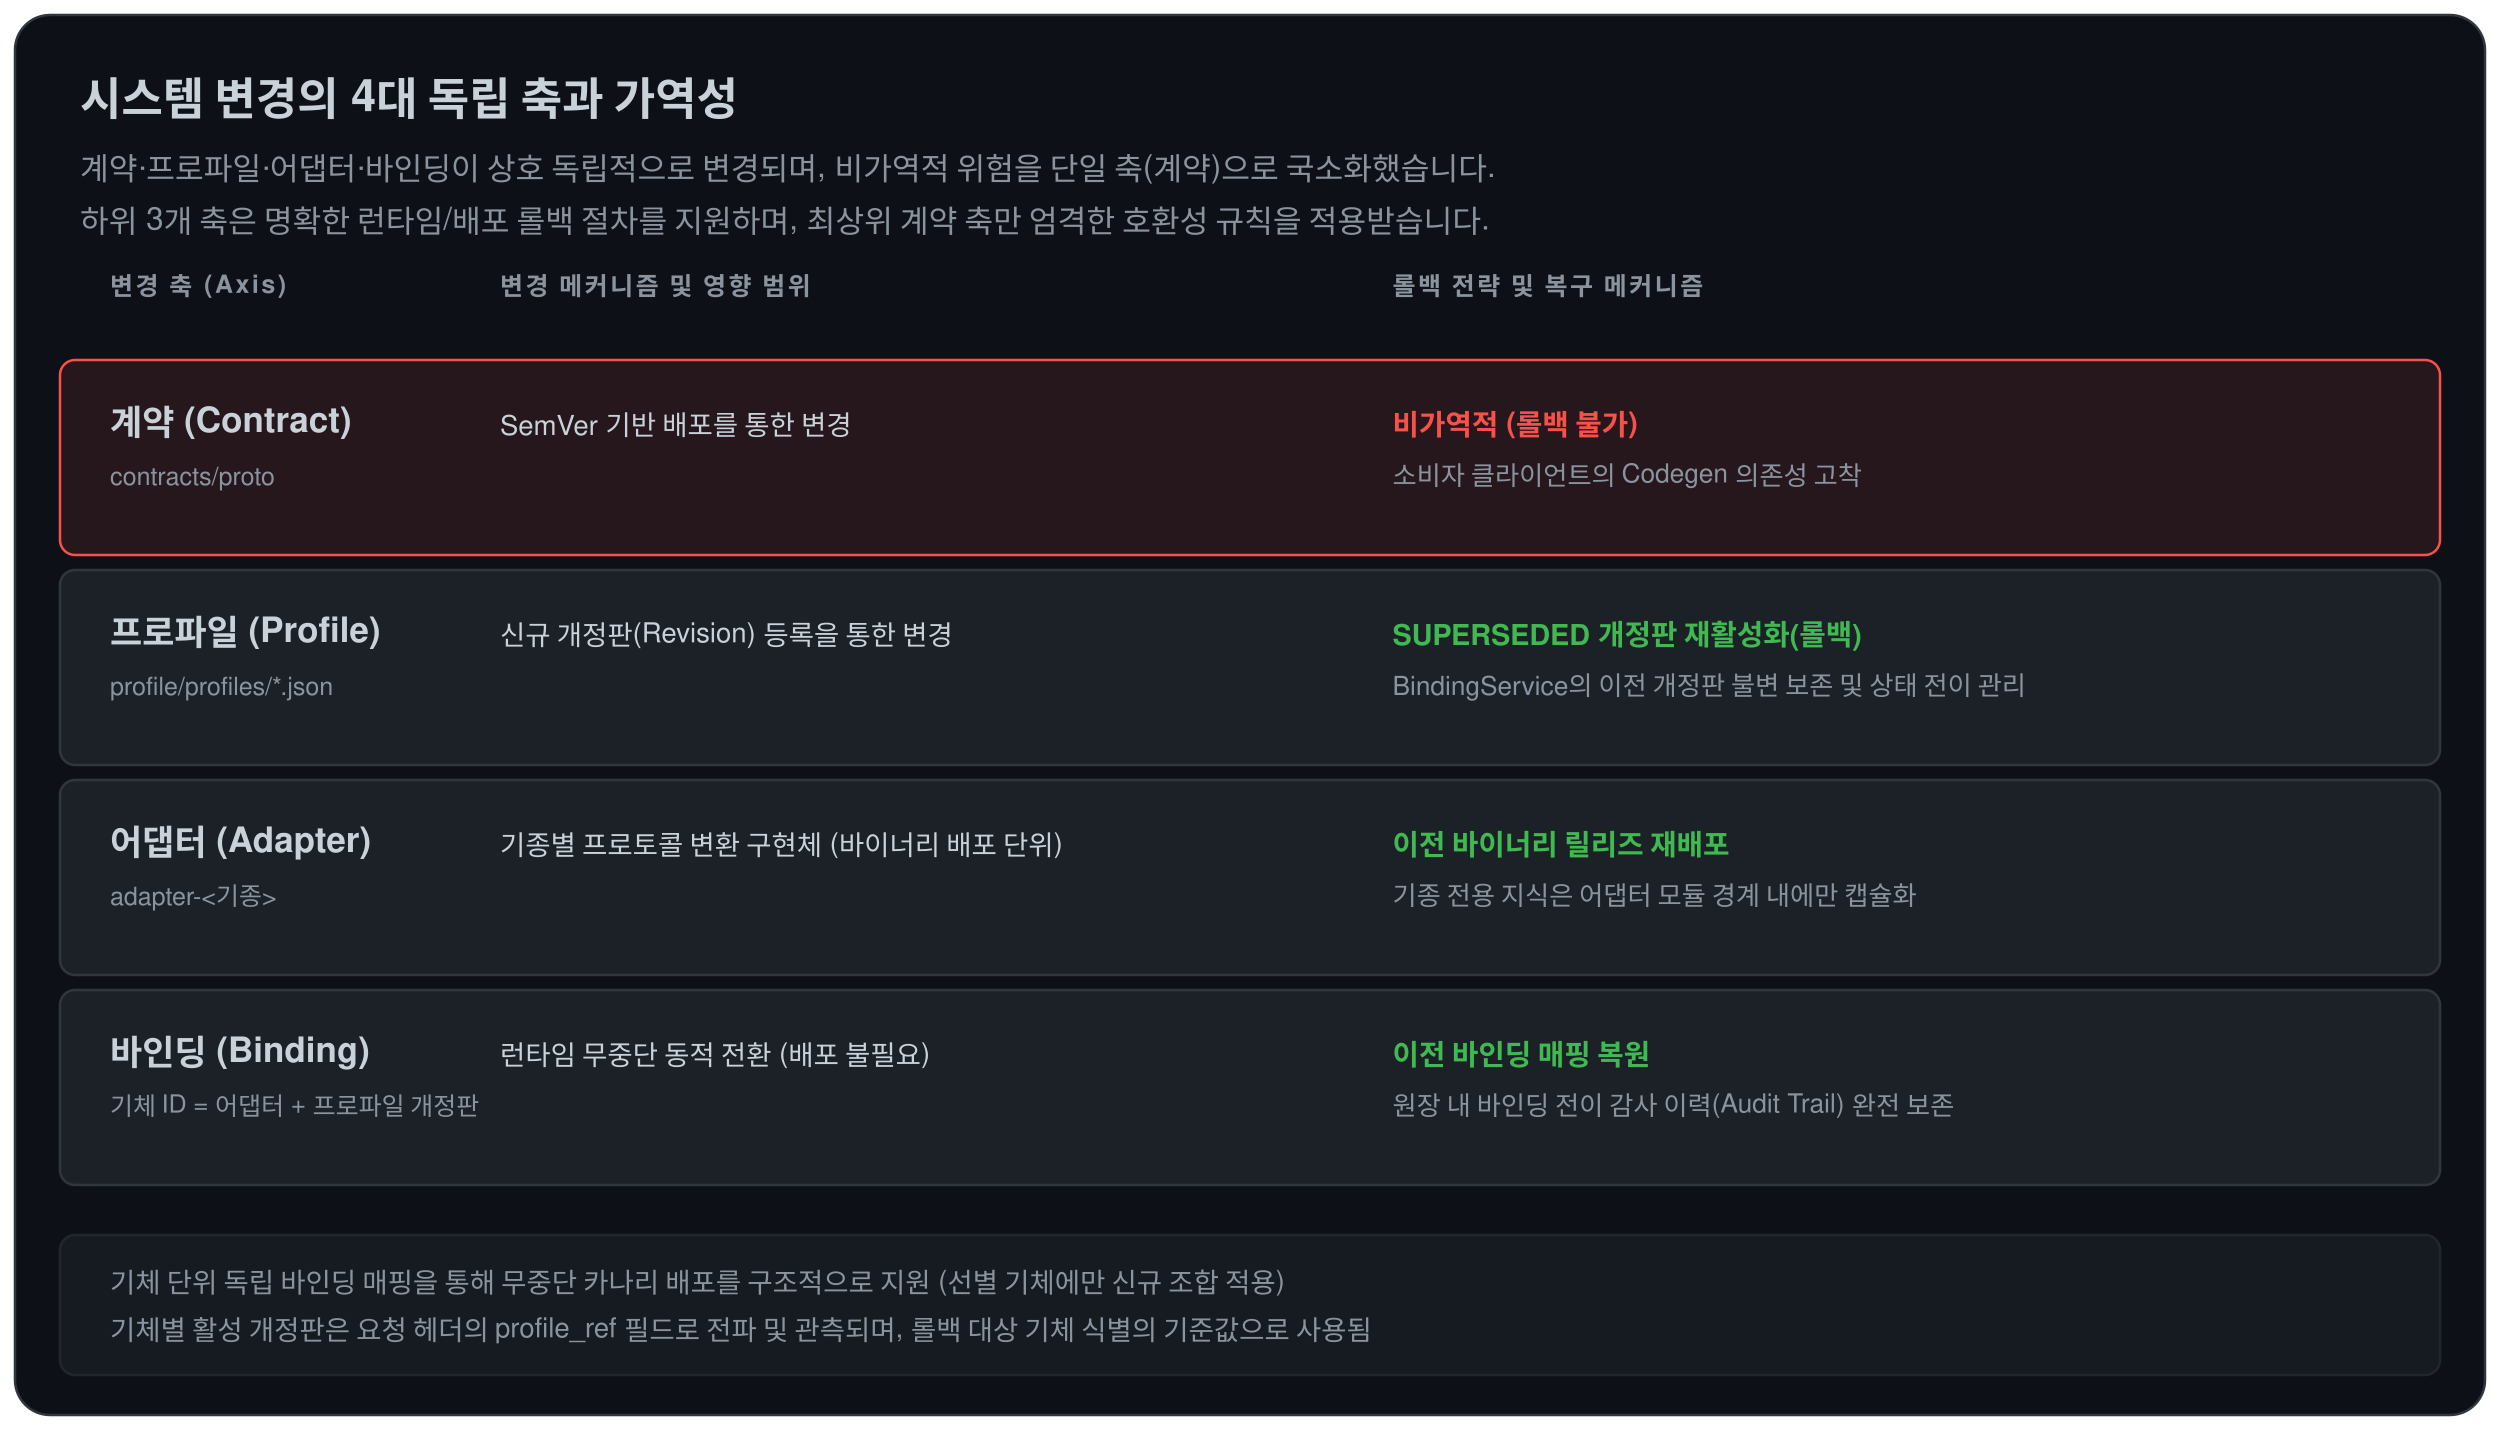
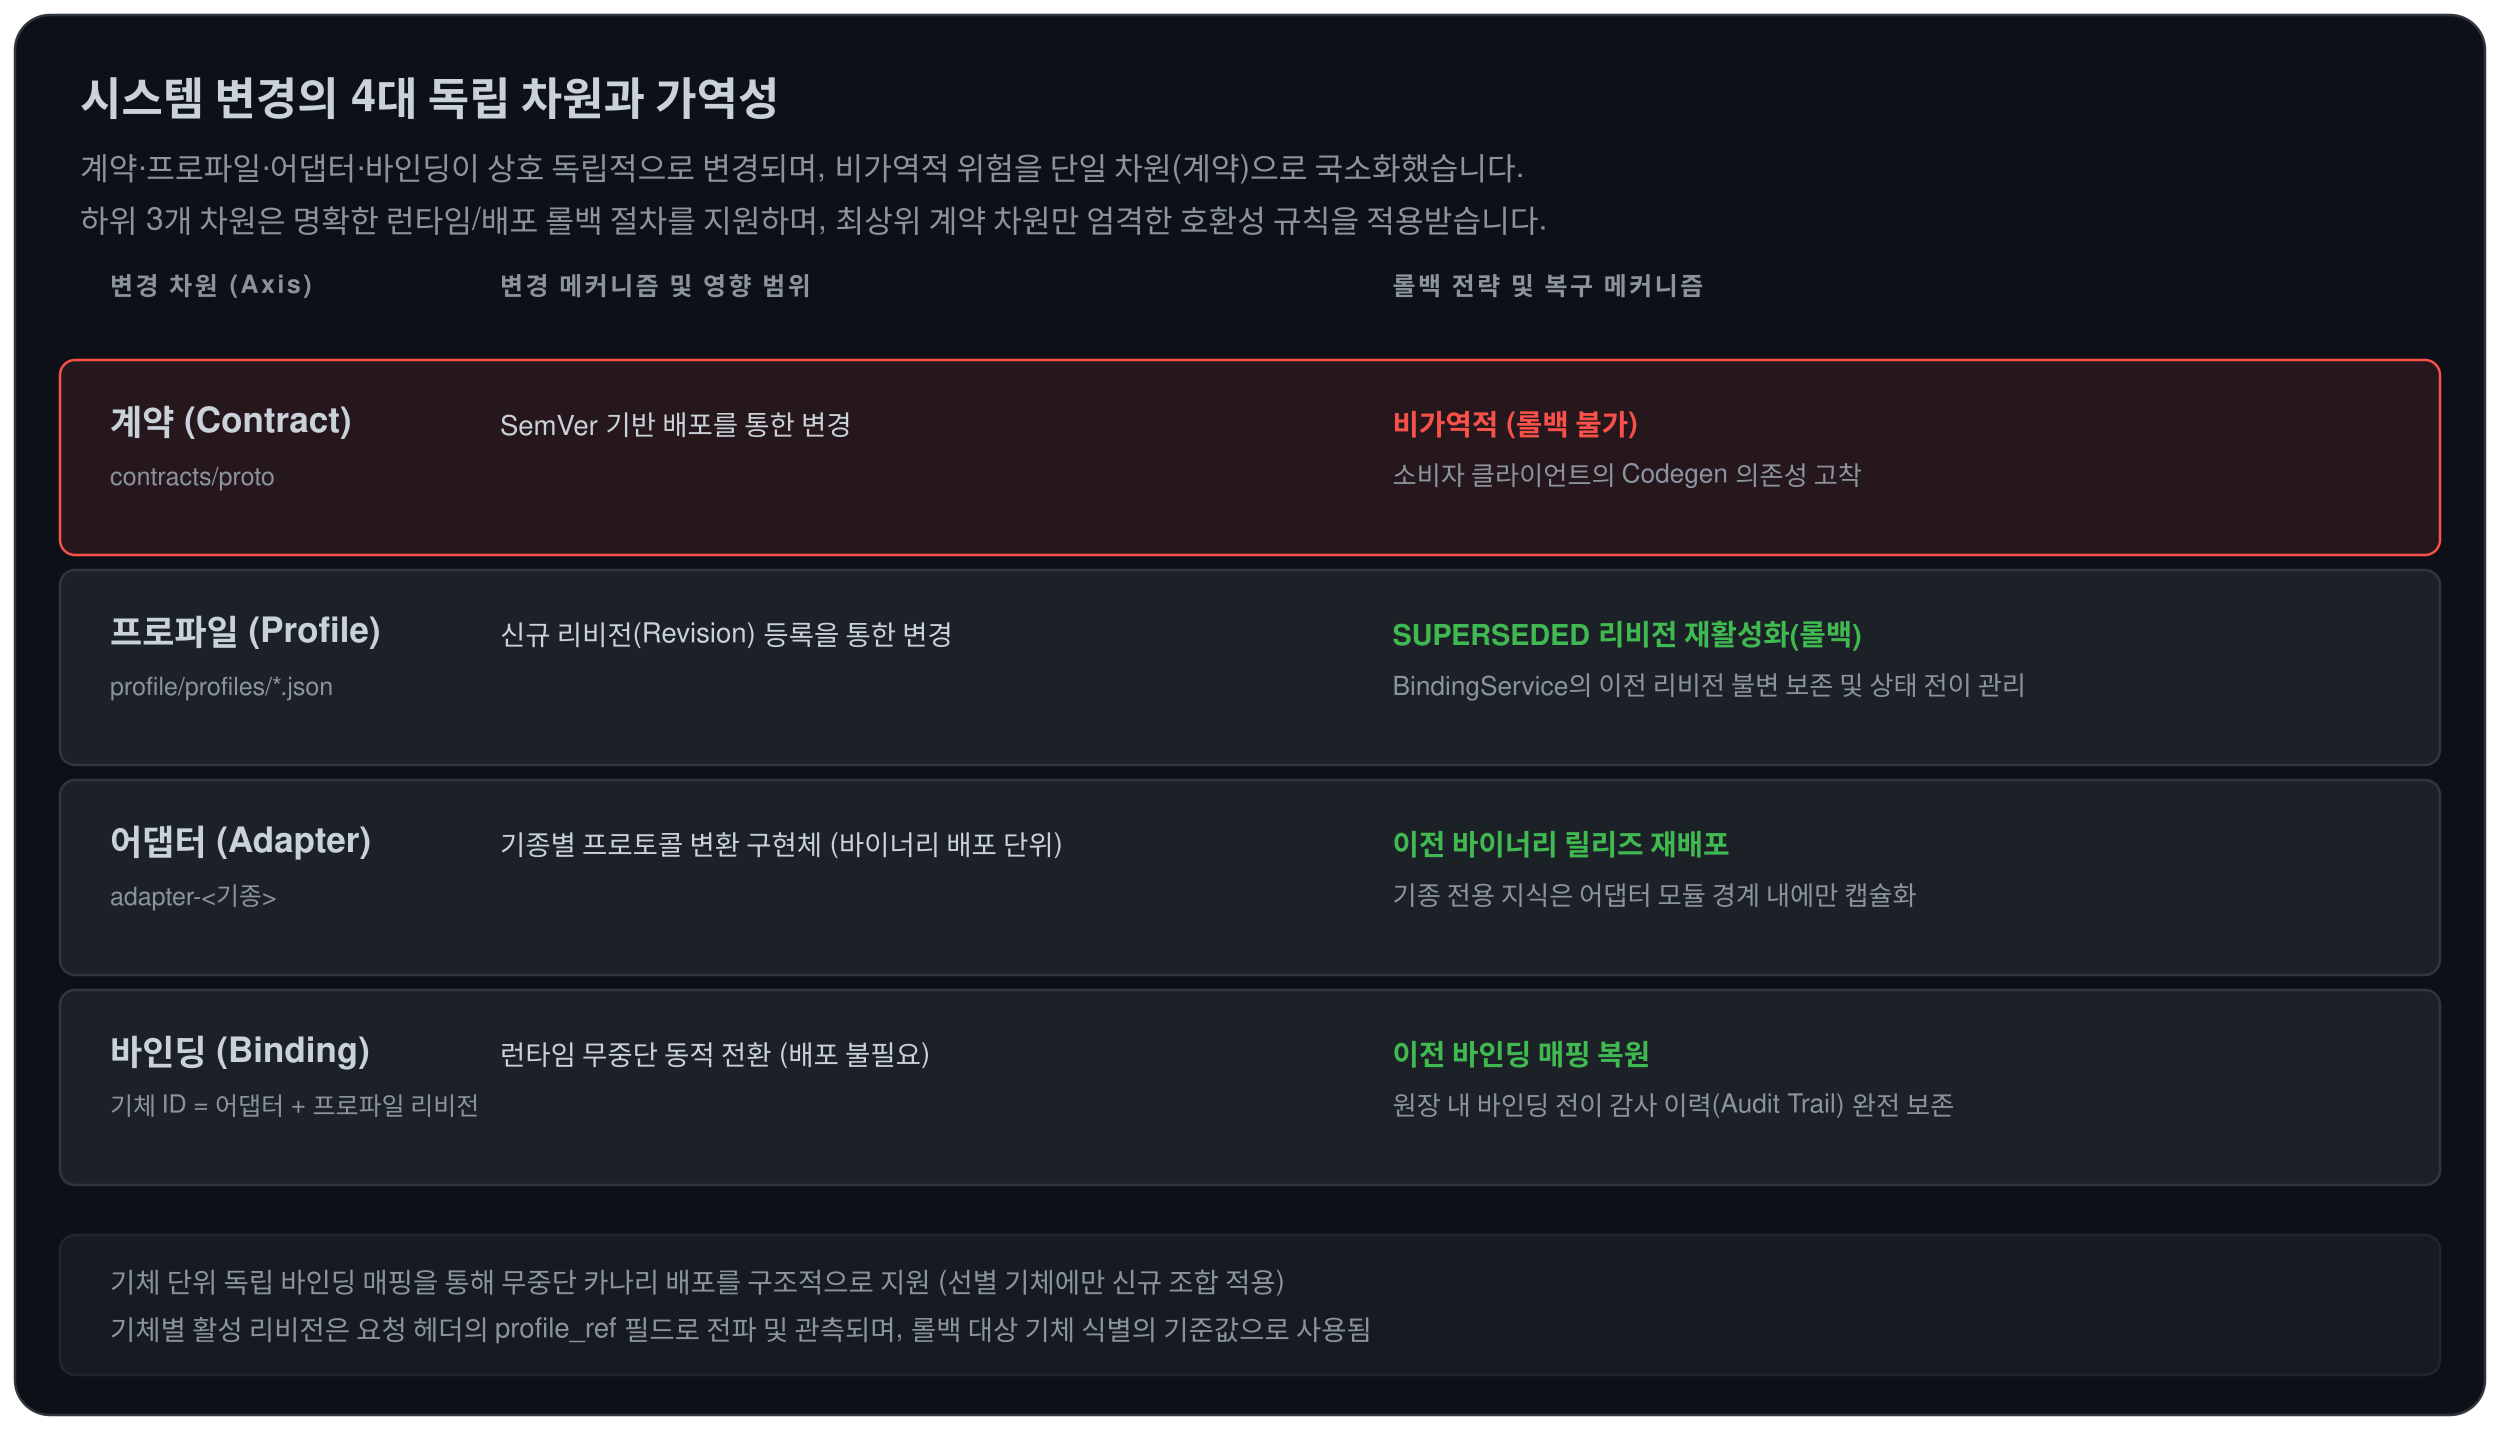
<svg xmlns="http://www.w3.org/2000/svg" width="1000" height="572" viewBox="0 0 1000 572" font-family="Malgun Gothic,Apple SD Gothic Neo,Noto Sans KR,Segoe UI,-apple-system,Helvetica,Arial,sans-serif">
  <rect x="6" y="6" width="988" height="560" rx="14" fill="#0d1117" stroke="#30363d" />
-   <text x="32" y="46" font-size="18" font-weight="600" fill="#c9d1d9">시스템 변경의 4대 독립 축과 가역성</text>
-   <text x="32" y="72" font-size="12.5" fill="#8b949e">계약·프로파일·어댑터·바인딩이 상호 독립적으로 변경되며, 비가역적 위험을 단일 축(계약)으로 국소화했습니다.</text>
-   <text x="32" y="93" font-size="12.5" fill="#8b949e">하위 3개 축은 명확한 런타임/배포 롤백 절차를 지원하며, 최상위 계약 축만 엄격한 호환성 규칙을 적용받습니다.</text>
-   <text x="44" y="118" font-size="10" font-weight="700" letter-spacing="1" fill="#8b949e">변경 축 (Axis)</text>
+   <text x="32" y="46" font-size="18" font-weight="600" fill="#c9d1d9">시스템 변경의 4대 독립 차원과 가역성</text>
+   <text x="32" y="72" font-size="12.5" fill="#8b949e">계약·프로파일·어댑터·바인딩이 상호 독립적으로 변경되며, 비가역적 위험을 단일 차원(계약)으로 국소화했습니다.</text>
+   <text x="32" y="93" font-size="12.5" fill="#8b949e">하위 3개 차원은 명확한 런타임/배포 롤백 절차를 지원하며, 최상위 계약 차원만 엄격한 호환성 규칙을 적용받습니다.</text>
+   <text x="44" y="118" font-size="10" font-weight="700" letter-spacing="1" fill="#8b949e">변경 차원 (Axis)</text>
  <text x="200" y="118" font-size="10" font-weight="700" letter-spacing="1" fill="#8b949e">변경 메커니즘 및 영향 범위</text>
  <text x="557" y="118" font-size="10" font-weight="700" letter-spacing="1" fill="#8b949e">롤백 전략 및 복구 메커니즘</text>
  <rect x="24" y="144" width="952" height="78" rx="6" fill="#25171c" stroke="#f85149" />
  <text x="44" y="174" font-size="14" font-weight="600" fill="#c9d1d9">계약 (Contract)</text>
  <text x="44" y="194" font-size="10" fill="#8b949e">contracts/proto</text>
  <text x="200" y="174" font-size="11" fill="#c9d1d9">SemVer 기반 배포를 통한 변경</text>
  <text x="557" y="174" font-size="11.5" font-weight="600" fill="#f85149">비가역적 (롤백 불가)</text>
  <text x="557" y="194" font-size="10.5" fill="#8b949e">소비자 클라이언트의 Codegen 의존성 고착</text>
  <rect x="24" y="228" width="952" height="78" rx="6" fill="#1c2128" stroke="#30363d" />
  <text x="44" y="258" font-size="14" font-weight="600" fill="#c9d1d9">프로파일 (Profile)</text>
  <text x="44" y="278" font-size="10" fill="#8b949e">profile/profiles/*.json</text>
-   <text x="200" y="258" font-size="11" fill="#c9d1d9">신규 개정판(Revision) 등록을 통한 변경</text>
-   <text x="557" y="258" font-size="11.5" font-weight="600" fill="#3fb950">SUPERSEDED 개정판 재활성화(롤백)</text>
-   <text x="557" y="278" font-size="10.5" fill="#8b949e">BindingService의 이전 개정판 불변 보존 및 상태 전이 관리</text>
+   <text x="200" y="258" font-size="11" fill="#c9d1d9">신규 리비전(Revision) 등록을 통한 변경</text>
+   <text x="557" y="258" font-size="11.5" font-weight="600" fill="#3fb950">SUPERSEDED 리비전 재활성화(롤백)</text>
+   <text x="557" y="278" font-size="10.5" fill="#8b949e">BindingService의 이전 리비전 불변 보존 및 상태 전이 관리</text>
  <rect x="24" y="312" width="952" height="78" rx="6" fill="#1c2128" stroke="#30363d" />
  <text x="44" y="342" font-size="14" font-weight="600" fill="#c9d1d9">어댑터 (Adapter)</text>
  <text x="44" y="362" font-size="10" fill="#8b949e">adapter-&lt;기종&gt;</text>
  <text x="200" y="342" font-size="11" fill="#c9d1d9">기종별 프로토콜 변환 구현체 (바이너리 배포 단위)</text>
  <text x="557" y="342" font-size="11.5" font-weight="600" fill="#3fb950">이전 바이너리 릴리즈 재배포</text>
  <text x="557" y="362" font-size="10.5" fill="#8b949e">기종 전용 지식은 어댑터 모듈 경계 내에만 캡슐화</text>
  <rect x="24" y="396" width="952" height="78" rx="6" fill="#1c2128" stroke="#30363d" />
  <text x="44" y="426" font-size="14" font-weight="600" fill="#c9d1d9">바인딩 (Binding)</text>
-   <text x="44" y="446" font-size="10" fill="#8b949e">기체 ID = 어댑터 + 프로파일 개정판</text>
+   <text x="44" y="446" font-size="10" fill="#8b949e">기체 ID = 어댑터 + 프로파일 리비전</text>
  <text x="200" y="426" font-size="11" fill="#c9d1d9">런타임 무중단 동적 전환 (배포 불필요)</text>
  <text x="557" y="426" font-size="11.5" font-weight="600" fill="#3fb950">이전 바인딩 매핑 복원</text>
  <text x="557" y="446" font-size="10.5" fill="#8b949e">원장 내 바인딩 전이 감사 이력(Audit Trail) 완전 보존</text>
  <rect x="24" y="494" width="952" height="56" rx="6" fill="#161b22" stroke="#21262d" />
  <text x="44" y="517" font-size="11" fill="#8b949e">기체 단위 독립 바인딩 매핑을 통해 무중단 카나리 배포를 구조적으로 지원 (선별 기체에만 신규 조합 적용)</text>
-   <text x="44" y="536" font-size="11" fill="#8b949e">기체별 활성 개정판은 요청 헤더의 profile_ref 필드로 전파 및 관측되며, 롤백 대상 기체 식별의 기준값으로 사용됨</text>
+   <text x="44" y="536" font-size="11" fill="#8b949e">기체별 활성 리비전은 요청 헤더의 profile_ref 필드로 전파 및 관측되며, 롤백 대상 기체 식별의 기준값으로 사용됨</text>
</svg>
